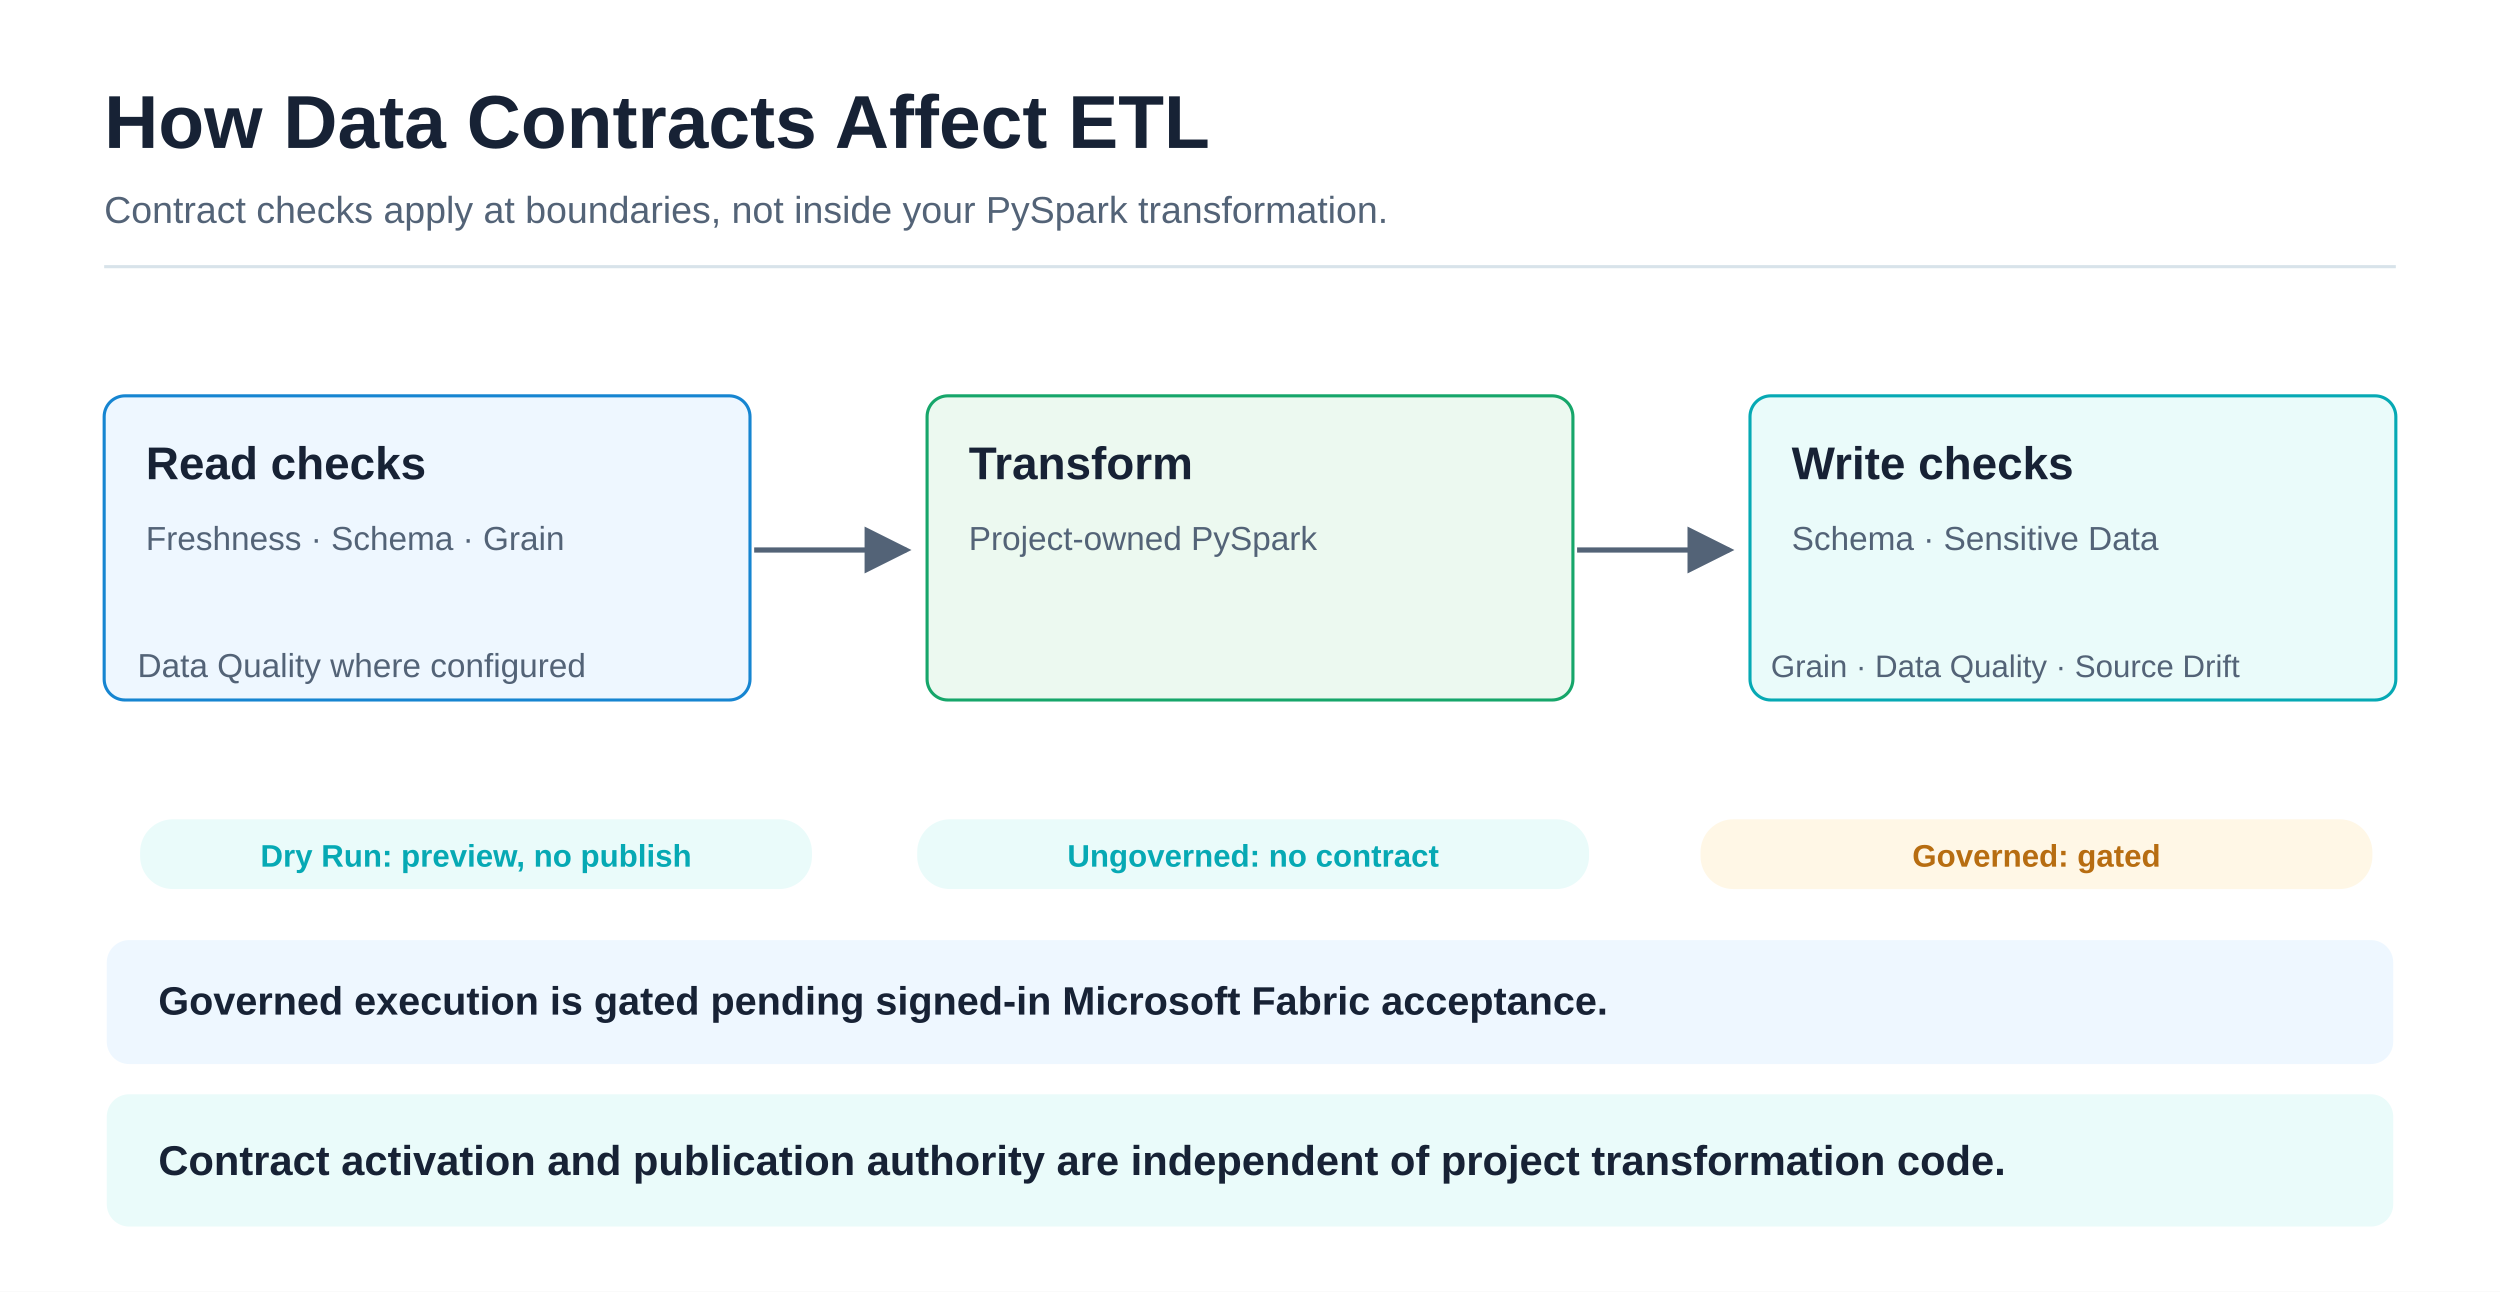
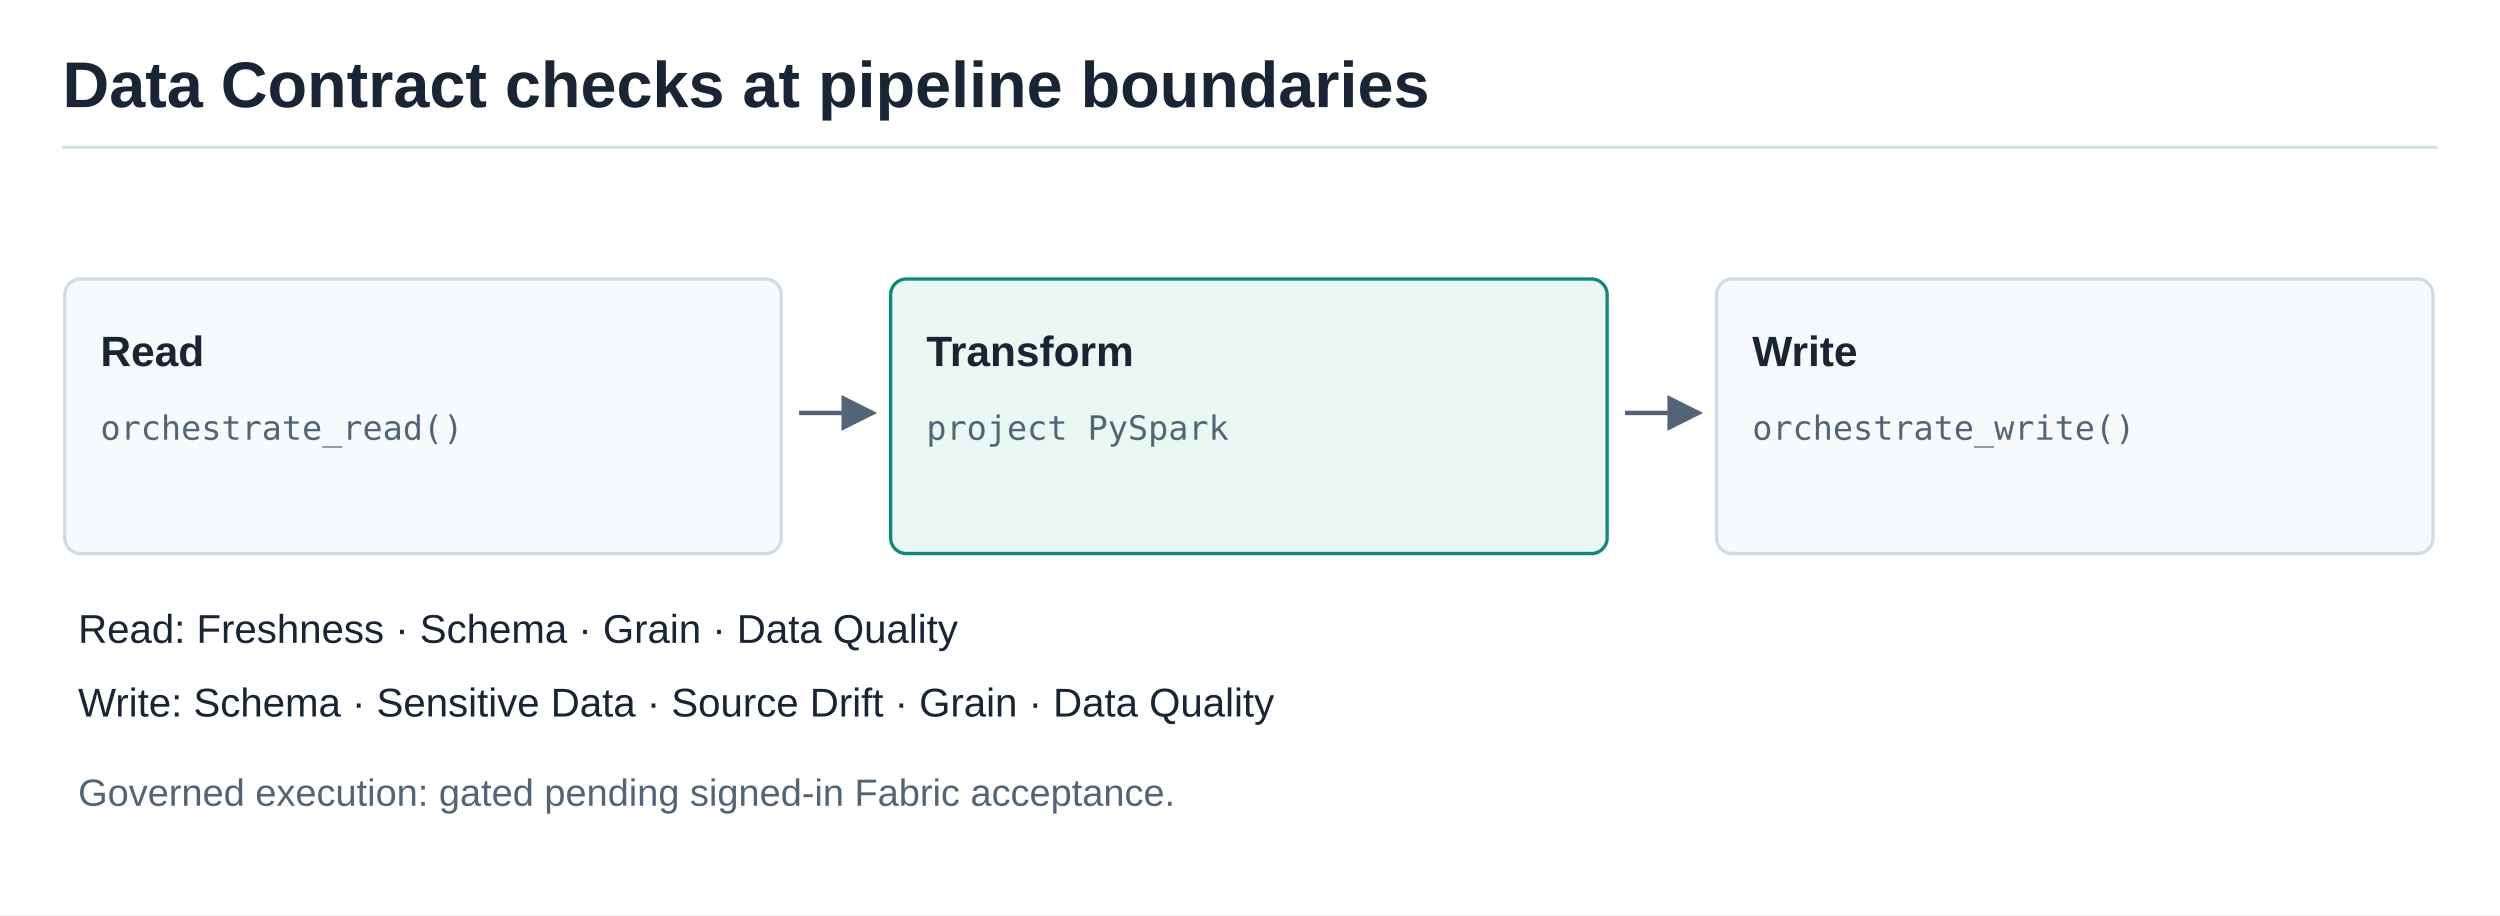
- <svg xmlns="http://www.w3.org/2000/svg" width="1200" height="620" viewBox="0 0 1200 620" role="img" aria-label="How Data Contracts Affect ETL">
+ <svg xmlns="http://www.w3.org/2000/svg" viewBox="0 0 1120 410" width="1120" height="410" role="img" aria-label="Data Contract checks at pipeline boundaries">
  <defs>
-     <marker id="arr" markerWidth="9" markerHeight="9" refX="8" refY="4.5" orient="auto">
-       <path d="M0 0 L9 4.5 L0 9Z" fill="#536377" />
+     <marker id="a" markerWidth="8" markerHeight="8" refX="7" refY="4" orient="auto">
+       <path d="M0 0L8 4L0 8Z" fill="#546477" />
    </marker>
  </defs>
-   <rect width="1200" height="620" fill="#fff" />
-   <text x="50" y="71" font-family="Arial,Helvetica,sans-serif" font-size="36" font-weight="700" fill="#172235" text-anchor="start">How Data Contracts Affect ETL</text>
-   <text x="50" y="107" font-family="Arial,Helvetica,sans-serif" font-size="18" font-weight="500" fill="#536377" text-anchor="start">Contract checks apply at boundaries, not inside your PySpark transformation.</text>
-   <path d="M50 128 H1150" stroke="#D8E3EA" stroke-width="1.5" />
-   <rect x="50" y="190" width="310" height="146" rx="10" fill="#EEF7FF" stroke="#1685D1" stroke-width="1.5" />
-   <text x="70" y="230" font-family="Arial,Helvetica,sans-serif" font-size="22" font-weight="700" fill="#172235" text-anchor="start">Read checks</text>
-   <text x="70" y="264" font-family="Arial,Helvetica,sans-serif" font-size="16" font-weight="500" fill="#536377" text-anchor="start">Freshness · Schema · Grain</text>
-   <rect x="445" y="190" width="310" height="146" rx="10" fill="#ECF9F0" stroke="#16A66A" stroke-width="1.5" />
-   <text x="465" y="230" font-family="Arial,Helvetica,sans-serif" font-size="22" font-weight="700" fill="#172235" text-anchor="start">Transform</text>
-   <text x="465" y="264" font-family="Arial,Helvetica,sans-serif" font-size="16" font-weight="500" fill="#536377" text-anchor="start">Project-owned PySpark</text>
-   <rect x="840" y="190" width="310" height="146" rx="10" fill="#EAFBFA" stroke="#06A9B4" stroke-width="1.5" />
-   <text x="860" y="230" font-family="Arial,Helvetica,sans-serif" font-size="22" font-weight="700" fill="#172235" text-anchor="start">Write checks</text>
-   <text x="860" y="264" font-family="Arial,Helvetica,sans-serif" font-size="16" font-weight="500" fill="#536377" text-anchor="start">Schema · Sensitive Data</text>
-   <path d="M362 264 H435 V264" stroke="#536377" stroke-width="2.5" fill="none" marker-end="url(#arr)" />
-   <path d="M757 264 H830 V264" stroke="#536377" stroke-width="2.5" fill="none" marker-end="url(#arr)" />
-   <text x="66" y="325" font-family="Arial,Helvetica,sans-serif" font-size="16" font-weight="500" fill="#536377" text-anchor="start">Data Quality where configured</text>
-   <text x="850" y="325" font-family="Arial,Helvetica,sans-serif" font-size="15" font-weight="500" fill="#536377" text-anchor="start">Grain · Data Quality · Source Drift</text>
-   <rect x="68" y="394" width="321" height="32" rx="15" fill="#EAFBFA" stroke="#EAFBFA" stroke-width="1.5" />
-   <text x="228.5" y="416" font-family="Arial,Helvetica,sans-serif" font-size="15" font-weight="700" fill="#06A9B4" text-anchor="middle">Dry Run: preview, no publish</text>
-   <rect x="441" y="394" width="321" height="32" rx="15" fill="#EAFBFA" stroke="#EAFBFA" stroke-width="1.5" />
-   <text x="601.5" y="416" font-family="Arial,Helvetica,sans-serif" font-size="15" font-weight="700" fill="#06A9B4" text-anchor="middle">Ungoverned: no contract</text>
-   <rect x="817" y="394" width="321" height="32" rx="15" fill="#FFF7E6" stroke="#FFF7E6" stroke-width="1.5" />
-   <text x="977.5" y="416" font-family="Arial,Helvetica,sans-serif" font-size="15" font-weight="700" fill="#B76D11" text-anchor="middle">Governed: gated</text>
-   <rect x="52" y="452" width="1096" height="58" rx="10" fill="#EEF7FF" stroke="#EEF7FF" stroke-width="1.5" />
-   <text x="76" y="487" font-family="Arial,Helvetica,sans-serif" font-size="19" font-weight="600" fill="#172235" text-anchor="start">Governed execution is gated pending signed-in Microsoft Fabric acceptance.</text>
-   <rect x="52" y="526" width="1096" height="62" rx="10" fill="#EAFBFA" stroke="#EAFBFA" stroke-width="1.5" />
-   <text x="76" y="564" font-family="Arial,Helvetica,sans-serif" font-size="20" font-weight="600" fill="#172235" text-anchor="start">Contract activation and publication authority are independent of project transformation code.</text>
+   <rect width="1120" height="410" fill="#fff" />
+   <text x="28" y="48" font-family="Arial,Helvetica,sans-serif" font-size="29" font-weight="700" fill="#192434">Data Contract checks at pipeline boundaries</text>
+   <path d="M28 66H1092" stroke="#CFDCE5" stroke-width="1.3" />
+   <rect x="29" y="125" width="321" height="123" rx="7" fill="#F6FAFC" stroke="#CFDCE5" stroke-width="1.5" />
+   <text x="45" y="164" font-family="Arial,Helvetica,sans-serif" font-size="19" font-weight="700" fill="#192434">Read</text>
+   <text x="45" y="197" font-family="Consolas,Menlo,monospace" font-size="15" font-weight="400" fill="#546477">orchestrate_read()</text>
+   <rect x="399" y="125" width="321" height="123" rx="7" fill="#EAF7F3" stroke="#128779" stroke-width="1.5" />
+   <text x="415" y="164" font-family="Arial,Helvetica,sans-serif" font-size="19" font-weight="700" fill="#192434">Transform</text>
+   <text x="415" y="197" font-family="Consolas,Menlo,monospace" font-size="15" font-weight="400" fill="#546477">project PySpark</text>
+   <rect x="769" y="125" width="321" height="123" rx="7" fill="#F6FAFC" stroke="#CFDCE5" stroke-width="1.5" />
+   <text x="785" y="164" font-family="Arial,Helvetica,sans-serif" font-size="19" font-weight="700" fill="#192434">Write</text>
+   <text x="785" y="197" font-family="Consolas,Menlo,monospace" font-size="15" font-weight="400" fill="#546477">orchestrate_write()</text>
+   <path d="M358 185H391" stroke="#546477" stroke-width="2" fill="none" marker-end="url(#a)" />
+   <path d="M728 185H761" stroke="#546477" stroke-width="2" fill="none" marker-end="url(#a)" />
+   <text x="35" y="288" font-family="Arial,Helvetica,sans-serif" font-size="18" font-weight="400" fill="#192434">Read: Freshness · Schema · Grain · Data Quality</text>
+   <text x="35" y="321" font-family="Arial,Helvetica,sans-serif" font-size="18" font-weight="400" fill="#192434">Write: Schema · Sensitive Data · Source Drift · Grain · Data Quality</text>
+   <text x="35" y="361" font-family="Arial,Helvetica,sans-serif" font-size="17" font-weight="400" fill="#546477">Governed execution: gated pending signed-in Fabric acceptance.</text>
</svg>
